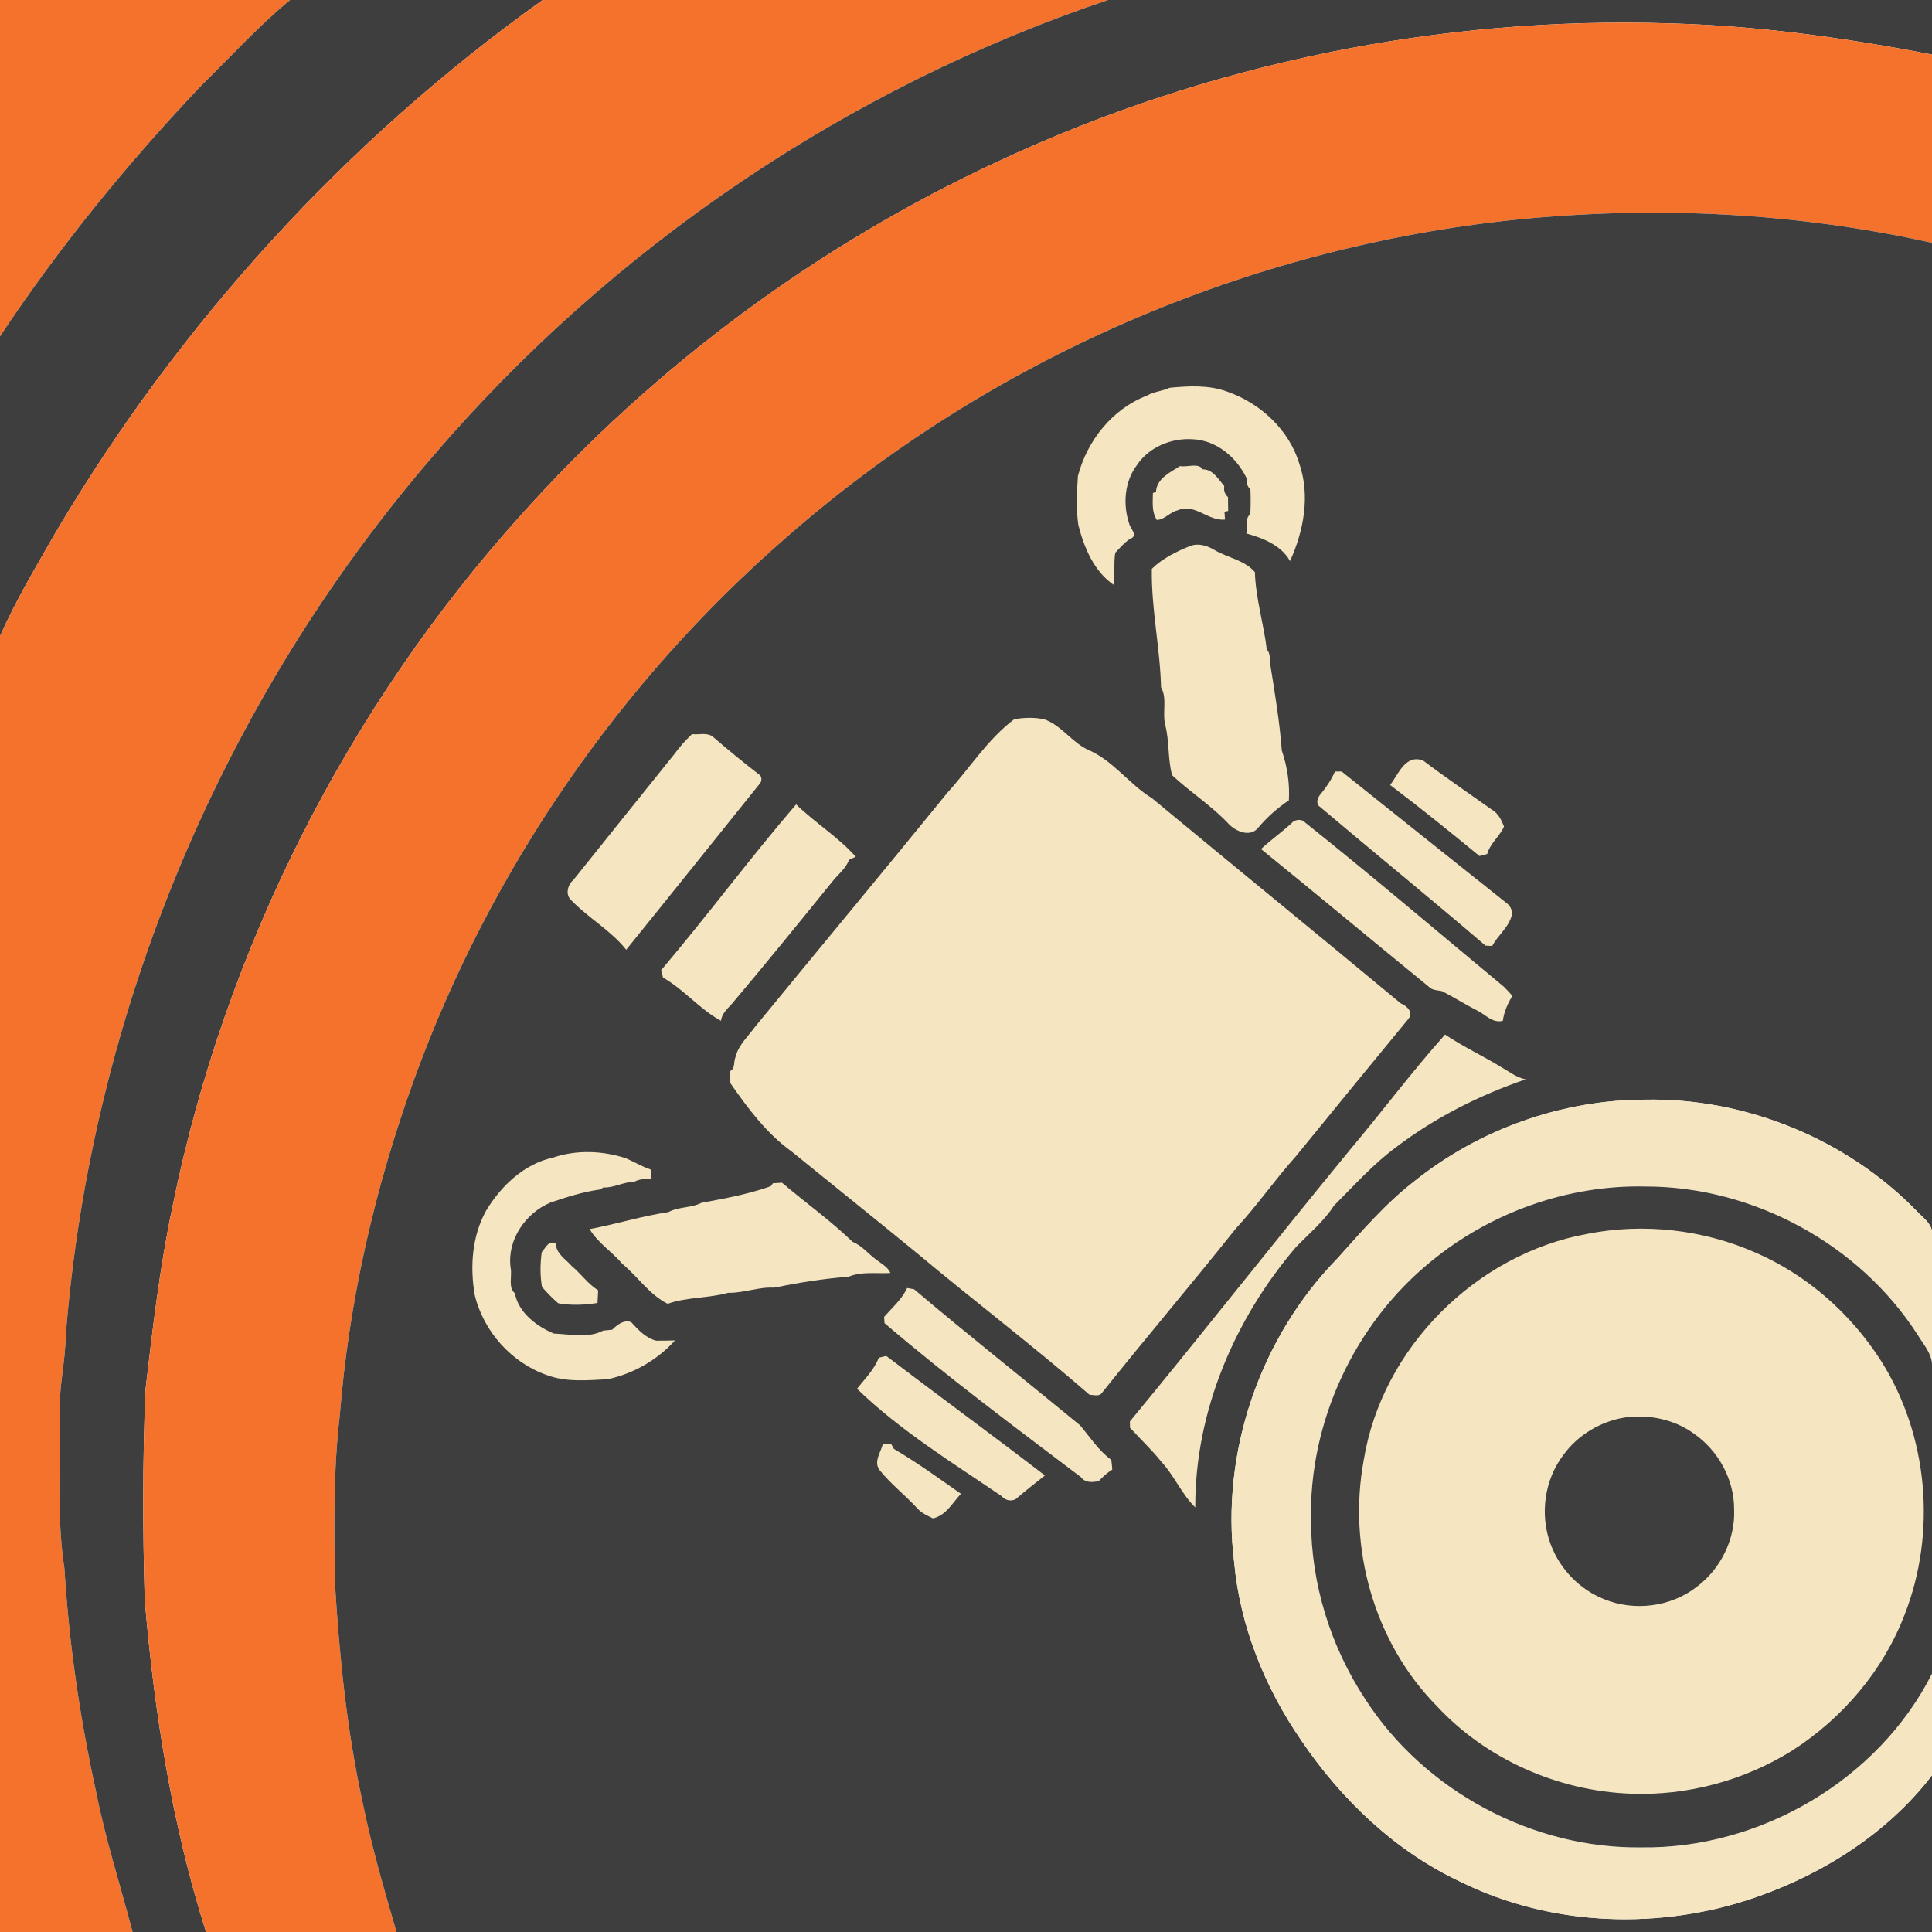
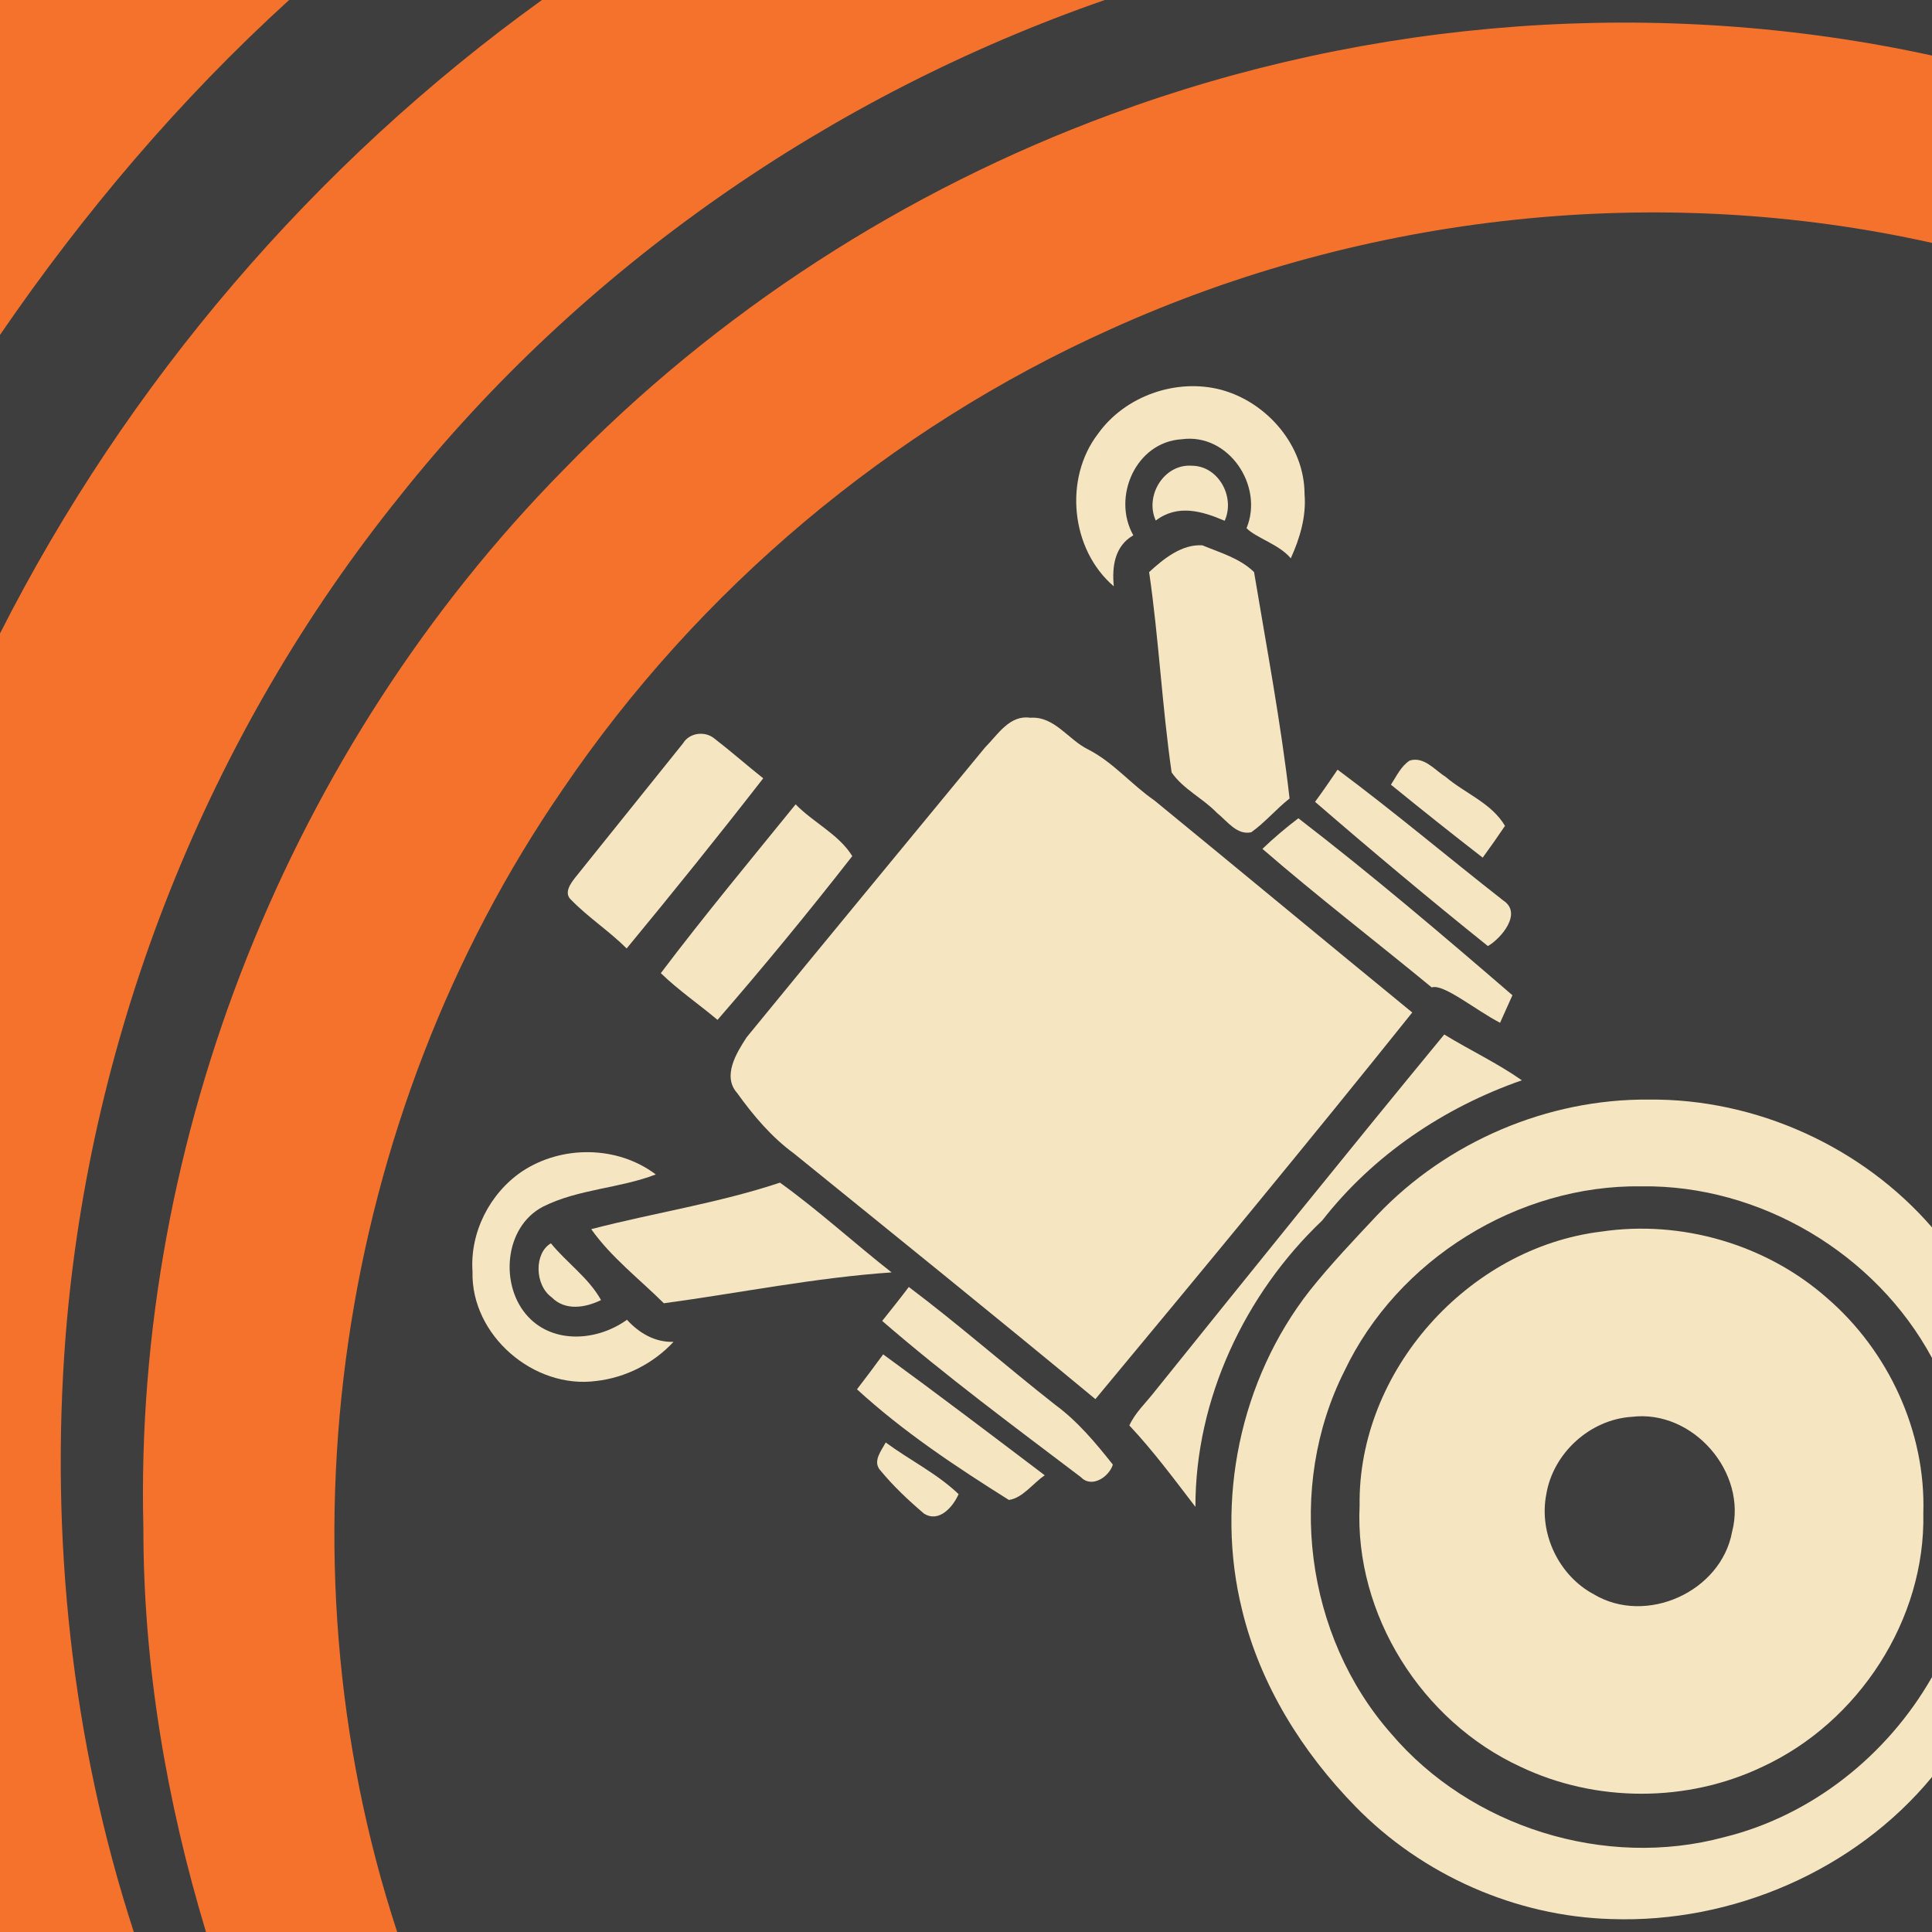
- <svg xmlns="http://www.w3.org/2000/svg" width="512pt" height="512pt" viewBox="0 0 512 512" version="1.1">
-   <path fill="#f5722c" opacity="1.00" d=" M 0.00 0.00 L 76.86 0.00 C 68.36 7.05 60.88 15.27 53.01 23.02 C 33.57 43.55 15.64 65.56 0.00 89.14 L 0.00 0.00 Z" />
-   <path fill="#3e3e3e" opacity="1.00" d=" M 76.86 0.00 L 143.82 0.00 C 91.64 37.25 47.57 85.66 14.91 140.82 C 9.71 149.95 4.23 158.98 0.00 168.61 L 0.00 89.14 C 15.64 65.56 33.57 43.55 53.01 23.02 C 60.88 15.27 68.36 7.05 76.86 0.00 Z" />
-   <path fill="#f5722c" opacity="1.00" d=" M 143.82 0.00 L 293.63 0.00 C 224.59 23.22 162.11 65.55 114.75 120.88 C 58.88 185.64 24.22 268.43 17.44 353.68 C 17.36 360.81 15.52 367.82 15.84 374.97 C 16.02 388.55 15.01 402.23 17.08 415.71 C 18.28 435.57 21.19 455.33 25.45 474.78 C 27.92 487.38 31.90 499.60 35.13 512.00 L 0.00 512.00 L 0.00 168.61 C 4.23 158.98 9.71 149.95 14.91 140.82 C 47.57 85.66 91.64 37.25 143.82 0.00 Z" />
-   <path fill="#3e3e3e" opacity="1.00" d=" M 293.63 0.00 L 512.00 0.00 L 512.00 14.46 C 489.24 10.06 466.17 6.85 442.96 6.21 C 381.81 4.20 320.23 16.76 264.78 42.64 C 216.82 64.83 173.51 96.95 138.24 136.29 C 91.84 187.74 59.56 251.77 45.74 319.67 C 42.34 335.74 40.46 352.07 38.55 368.37 C 37.79 386.91 37.81 405.48 38.36 424.03 C 40.89 453.75 45.55 483.49 54.60 512.00 L 35.13 512.00 C 31.90 499.60 27.92 487.38 25.45 474.78 C 21.19 455.33 18.28 435.57 17.08 415.71 C 15.01 402.23 16.02 388.55 15.84 374.97 C 15.52 367.82 17.36 360.81 17.44 353.68 C 24.22 268.43 58.88 185.64 114.75 120.88 C 162.11 65.55 224.59 23.22 293.63 0.00 Z" />
-   <path fill="#f5722c" opacity="1.00" d=" M 264.78 42.64 C 320.23 16.76 381.81 4.20 442.96 6.21 C 466.17 6.85 489.24 10.06 512.00 14.46 L 512.00 64.35 C 476.01 56.33 438.73 54.50 402.07 58.18 C 330.91 65.43 262.21 95.19 208.43 142.37 C 164.14 180.86 129.85 230.72 109.81 285.87 C 99.35 314.67 92.44 344.82 90.02 375.38 C 88.31 389.88 88.58 404.48 88.73 419.05 C 89.91 438.73 91.89 458.41 96.11 477.71 C 98.46 489.29 101.77 500.65 105.07 512.00 L 54.60 512.00 C 45.55 483.49 40.89 453.75 38.36 424.03 C 37.81 405.48 37.79 386.91 38.55 368.37 C 40.46 352.07 42.34 335.74 45.74 319.67 C 59.56 251.77 91.84 187.74 138.24 136.29 C 173.51 96.95 216.82 64.83 264.78 42.64 Z" />
-   <path fill="#3e3e3e" opacity="1.00" d=" M 402.07 58.18 C 438.73 54.50 476.01 56.33 512.00 64.35 L 512.00 326.25 C 511.58 323.94 509.47 322.61 508.00 320.99 C 489.37 301.84 462.64 290.92 435.96 291.42 C 414.00 291.46 392.11 299.21 374.96 312.94 C 367.27 318.86 360.92 326.27 354.47 333.46 C 333.94 354.45 323.45 384.89 327.07 414.04 C 328.63 430.98 335.21 447.22 344.81 461.17 C 355.47 476.93 369.75 490.60 387.10 498.72 C 411.38 510.69 440.40 511.58 465.80 502.62 C 483.66 496.33 500.40 485.60 512.00 470.49 L 512.00 512.00 L 105.07 512.00 C 101.77 500.65 98.46 489.29 96.11 477.71 C 91.89 458.41 89.91 438.73 88.73 419.05 C 88.58 404.48 88.31 389.88 90.02 375.38 C 92.44 344.82 99.35 314.67 109.81 285.87 C 129.85 230.72 164.14 180.86 208.43 142.37 C 262.21 95.19 330.91 65.43 402.07 58.18 Z" />
-   <path fill="#f5e5c1" opacity="1.00" d=" M 303.89 104.88 C 305.76 103.76 307.99 103.70 309.93 102.77 C 315.01 102.29 320.27 101.98 325.14 103.76 C 333.92 106.78 341.57 113.82 344.32 122.83 C 347.26 131.35 345.51 140.67 341.87 148.69 C 339.55 144.49 334.64 142.56 330.30 141.38 C 330.57 139.68 329.84 137.49 331.35 136.22 C 331.46 134.07 331.46 131.92 331.38 129.77 C 330.59 128.96 330.25 127.94 330.36 126.72 C 327.71 121.21 322.42 116.70 316.14 116.41 C 310.48 116.02 304.49 118.44 301.28 123.28 C 297.99 127.62 297.55 133.70 299.24 138.75 C 299.49 139.99 301.72 141.98 299.60 142.73 C 298.02 143.71 296.83 145.17 295.55 146.49 C 295.12 149.33 295.45 152.19 295.21 155.04 C 289.94 151.47 287.29 145.13 285.77 139.13 C 285.15 134.84 285.37 130.45 285.66 126.14 C 288.11 116.79 294.75 108.38 303.89 104.88 Z" />
-   <path fill="#f5e5c1" opacity="1.00" d=" M 312.72 123.51 C 314.61 123.90 317.60 122.54 318.73 124.39 C 321.40 124.31 322.87 127.03 324.45 128.78 C 324.25 130.02 324.58 131.00 325.43 131.73 C 325.44 132.65 325.47 134.49 325.48 135.41 L 324.50 135.61 C 324.54 136.13 324.61 137.17 324.64 137.69 C 320.19 138.18 316.56 133.23 312.11 135.24 C 310.05 135.69 308.74 137.66 306.59 137.80 C 305.19 135.73 305.50 133.16 305.53 130.67 L 306.36 130.30 C 306.50 126.74 310.40 125.05 312.72 123.51 Z" />
-   <path fill="#f5e5c1" opacity="1.00" d=" M 315.48 144.66 C 317.69 143.86 320.02 144.64 321.94 145.80 C 325.42 147.85 329.82 148.42 332.56 151.62 C 332.78 158.60 334.89 165.30 335.72 172.13 C 336.73 173.15 336.42 174.65 336.61 175.93 C 337.83 183.56 339.11 191.20 339.69 198.89 C 341.14 203.12 341.82 207.63 341.57 212.09 C 338.50 214.15 335.71 216.63 333.34 219.47 C 331.24 221.93 327.52 220.34 325.66 218.40 C 321.12 213.54 315.44 209.95 310.62 205.44 C 309.44 201.11 309.93 196.54 308.82 192.20 C 307.96 188.94 309.39 185.09 307.69 182.13 C 307.43 171.62 305.07 161.31 305.25 150.74 C 308.12 147.93 311.79 146.15 315.48 144.66 Z" />
-   <path fill="#f5e5c1" opacity="1.00" d=" M 251.07 210.08 C 256.99 203.57 261.74 195.88 268.85 190.55 C 271.54 190.18 274.35 190.03 277.00 190.71 C 281.38 192.40 284.05 196.66 288.26 198.67 C 294.95 201.47 299.19 207.80 305.28 211.53 C 327.21 229.70 349.29 247.70 371.21 265.90 C 372.83 266.53 374.74 268.34 373.18 270.09 C 363.23 282.15 353.33 294.28 343.43 306.42 C 337.87 312.60 333.16 319.49 327.50 325.59 C 315.85 340.21 303.75 354.44 292.08 369.06 C 291.34 370.22 289.85 369.63 288.75 369.64 C 273.84 356.69 258.07 344.72 242.93 332.03 C 231.93 323.01 220.81 314.13 209.77 305.15 C 203.13 300.35 198.16 293.69 193.54 287.03 C 193.54 286.23 193.54 284.62 193.54 283.82 C 194.90 283.10 194.36 281.34 194.91 280.15 C 195.66 276.99 198.15 274.80 199.98 272.26 C 216.98 251.51 234.14 230.90 251.07 210.08 Z" />
-   <path fill="#f5e5c1" opacity="1.00" d=" M 183.39 194.56 C 185.16 194.75 187.20 194.10 188.78 195.13 C 192.92 198.72 197.18 202.19 201.52 205.54 C 201.97 206.45 201.83 207.27 201.09 208.00 C 189.38 222.56 177.71 237.17 165.95 251.69 C 161.85 246.54 155.96 243.32 151.43 238.62 C 149.69 237.11 150.45 234.47 151.99 233.15 C 160.87 222.03 169.81 210.94 178.72 199.84 C 180.10 197.93 181.67 196.17 183.39 194.56 Z" />
-   <path fill="#f5e5c1" opacity="1.00" d=" M 368.40 208.03 C 370.63 205.15 372.43 199.82 377.13 201.54 C 383.12 206.07 389.31 210.27 395.42 214.62 C 397.08 215.58 397.90 217.34 398.58 219.05 C 397.41 221.68 394.89 223.51 394.13 226.31 C 393.62 226.45 392.59 226.72 392.08 226.86 C 384.30 220.45 376.43 214.12 368.40 208.03 Z" />
-   <path fill="#f5e5c1" opacity="1.00" d=" M 353.78 204.46 C 354.22 204.46 355.11 204.46 355.55 204.46 C 370.01 216.05 384.52 227.57 399.00 239.13 C 400.20 239.95 400.99 241.29 400.57 242.79 C 399.70 245.88 396.91 247.89 395.46 250.69 C 395.01 250.66 394.12 250.62 393.67 250.60 C 379.07 238.08 364.12 225.94 349.44 213.52 C 348.64 212.42 349.39 211.07 350.16 210.22 C 351.61 208.46 352.86 206.55 353.78 204.46 Z" />
-   <path fill="#f5e5c1" opacity="1.00" d=" M 175.21 257.10 C 187.43 242.71 198.69 227.48 210.98 213.18 C 216.01 218.06 222.11 221.80 226.78 227.04 C 226.33 227.25 225.45 227.66 225.00 227.87 C 224.15 230.22 222.07 231.72 220.57 233.64 C 211.77 244.50 202.98 255.34 193.96 266.02 C 192.76 267.36 191.27 268.61 191.08 270.53 C 185.43 267.47 181.27 262.23 175.71 259.07 C 175.59 258.58 175.34 257.60 175.21 257.10 Z" />
-   <path fill="#f5e5c1" opacity="1.00" d=" M 342.21 218.22 C 343.09 217.14 344.92 216.89 345.89 217.99 C 363.70 232.19 381.03 246.97 398.55 261.51 C 399.33 262.28 400.08 263.09 400.80 263.92 C 399.55 265.92 398.58 268.18 398.26 270.53 C 395.48 271.25 393.59 268.76 391.30 267.71 C 388.19 266.12 385.24 264.25 382.15 262.66 C 380.90 262.41 379.49 262.45 378.58 261.43 C 363.74 249.34 349.05 237.05 334.18 225.01 C 336.74 222.62 339.62 220.59 342.21 218.22 Z" />
-   <path fill="#f5e5c1" opacity="1.00" d=" M 357.78 304.69 C 366.26 294.59 374.19 283.99 382.95 274.17 C 387.73 277.37 392.96 279.81 397.86 282.81 C 399.95 284.00 401.89 285.55 404.30 286.04 C 392.06 290.24 380.30 296.16 369.99 304.01 C 363.91 308.48 358.87 314.17 353.53 319.49 C 350.82 323.71 346.91 326.90 343.46 330.48 C 327.15 349.53 316.64 374.20 316.76 399.49 C 313.11 395.88 311.19 391.06 307.72 387.32 C 305.18 384.14 302.18 381.37 299.46 378.36 C 299.45 377.94 299.44 377.10 299.44 376.69 C 319.10 352.87 338.16 328.54 357.78 304.69 Z" />
-   <path fill="#f5e5c1" opacity="1.00" d=" M 374.96 312.94 C 392.11 299.21 414.00 291.46 435.96 291.42 C 462.64 290.92 489.37 301.84 508.00 320.99 C 509.47 322.61 511.58 323.94 512.00 326.25 L 512.00 361.43 C 511.80 358.49 509.70 356.26 508.27 353.85 C 492.82 329.72 464.65 314.41 436.04 314.43 C 415.52 313.97 394.98 321.30 379.16 334.35 C 358.93 350.84 346.83 376.88 347.43 402.99 C 347.44 419.69 352.61 436.35 361.80 450.29 C 377.49 474.62 406.09 489.97 435.02 489.58 C 466.46 489.99 497.78 471.72 512.00 443.54 L 512.00 470.49 C 500.40 485.60 483.66 496.33 465.80 502.62 C 440.40 511.58 411.38 510.69 387.10 498.72 C 369.75 490.60 355.47 476.93 344.81 461.17 C 335.21 447.22 328.63 430.98 327.07 414.04 C 323.45 384.89 333.94 354.45 354.47 333.46 C 360.92 326.27 367.27 318.86 374.96 312.94 Z" />
-   <path fill="#f5e5c1" opacity="1.00" d=" M 146.58 306.77 C 152.80 304.66 159.70 304.93 165.90 306.96 C 168.09 307.91 170.13 309.17 172.41 309.92 C 172.56 310.70 172.64 311.50 172.66 312.31 C 171.10 312.43 169.47 312.41 168.05 313.19 C 165.20 313.21 162.71 314.82 159.83 314.70 L 159.11 315.22 C 154.54 315.82 150.17 317.24 145.83 318.71 C 139.21 321.52 134.35 328.61 135.31 335.92 C 135.79 338.08 134.57 341.26 136.45 342.72 C 137.37 347.83 142.18 351.49 146.79 353.41 C 151.05 353.57 156.00 354.70 159.84 352.63 C 160.44 352.57 161.63 352.45 162.23 352.39 C 163.61 351.08 165.22 349.69 167.26 350.37 C 169.16 352.44 171.08 354.55 173.87 355.30 C 175.54 355.30 177.21 355.28 178.88 355.23 C 174.19 360.40 167.88 364.05 161.04 365.51 C 155.74 365.78 150.21 366.34 145.12 364.48 C 135.63 361.23 128.16 352.93 125.81 343.19 C 124.52 335.69 125.08 327.62 128.81 320.86 C 132.78 314.27 138.89 308.44 146.58 306.77 Z" />
-   <path fill="#f5e5c1" opacity="1.00" d=" M 204.84 313.57 C 205.44 313.53 206.64 313.46 207.24 313.43 C 213.43 318.71 220.13 323.46 225.96 329.12 C 228.46 330.10 230.11 332.33 232.26 333.85 C 233.58 334.91 235.26 335.72 235.97 337.36 C 232.26 337.57 228.39 336.89 224.86 338.35 C 218.26 338.85 211.63 339.92 205.16 341.24 C 200.97 341.01 197.12 342.70 192.97 342.61 C 187.72 344.08 182.04 343.71 176.93 345.52 C 172.11 343.10 169.06 338.37 164.97 334.98 C 162.24 331.74 158.42 329.41 156.26 325.72 C 163.25 324.43 170.09 322.25 177.11 321.23 C 179.79 319.76 183.23 320.16 185.92 318.75 C 192.06 317.63 198.35 316.46 204.25 314.36 L 204.84 313.57 Z" />
-   <path fill="#3e3e3e" opacity="1.00" d=" M 379.16 334.35 C 394.98 321.30 415.52 313.97 436.04 314.43 C 464.65 314.41 492.82 329.72 508.27 353.85 C 509.70 356.26 511.80 358.49 512.00 361.43 L 512.00 443.54 C 497.78 471.72 466.46 489.99 435.02 489.58 C 406.09 489.97 377.49 474.62 361.80 450.29 C 352.61 436.35 347.44 419.69 347.43 402.99 C 346.83 376.88 358.93 350.84 379.16 334.35 Z" />
-   <path fill="#f5e5c1" opacity="1.00" d=" M 420.74 326.97 C 435.60 324.06 451.29 325.84 465.15 331.92 C 478.81 337.80 490.43 348.07 498.44 360.55 C 511.01 380.34 513.27 406.10 504.75 427.88 C 499.08 442.71 488.29 455.37 474.97 463.91 C 462.21 471.90 447.03 475.96 431.99 475.34 C 412.81 474.58 393.91 466.26 380.80 452.16 C 364.13 435.28 357.10 410.06 361.41 386.91 C 366.25 357.21 391.17 332.30 420.74 326.97 Z" />
-   <path fill="#f5e5c1" opacity="1.00" d=" M 143.57 331.83 C 144.57 330.76 145.34 328.59 147.29 329.51 C 147.34 332.22 149.90 333.68 151.51 335.51 C 153.95 337.55 155.80 340.25 158.51 341.95 C 158.47 342.79 158.38 344.46 158.34 345.30 C 154.89 345.84 151.38 346.01 147.93 345.38 C 146.38 344.06 144.97 342.59 143.63 341.05 C 143.11 338.00 143.14 334.89 143.57 331.83 Z" />
-   <path fill="#f5e5c1" opacity="1.00" d=" M 240.40 341.33 C 240.86 341.42 241.79 341.60 242.26 341.68 C 256.73 353.94 271.62 365.68 286.26 377.75 C 288.88 380.88 291.15 384.43 294.50 386.88 C 294.62 387.73 294.71 388.58 294.77 389.44 C 293.44 390.28 292.27 391.34 291.19 392.49 C 289.53 392.88 287.58 392.99 286.45 391.45 C 268.89 378.15 251.14 364.97 234.41 350.65 C 234.38 350.23 234.33 349.40 234.30 348.99 C 236.45 346.54 239.01 344.34 240.40 341.33 Z" />
-   <path fill="#f5e5c1" opacity="1.00" d=" M 232.89 359.80 C 233.38 359.69 234.37 359.46 234.86 359.34 C 248.83 369.97 262.99 380.33 276.91 391.01 C 274.34 393.06 271.73 395.07 269.24 397.24 C 267.95 398.02 266.38 397.57 265.43 396.49 C 252.30 387.54 238.58 379.14 227.12 368.04 C 229.17 365.41 231.70 362.96 232.89 359.80 Z" />
-   <path fill="#3e3e3e" opacity="1.00" d=" M 430.48 375.67 C 436.89 374.74 443.70 376.11 448.97 379.98 C 455.40 384.45 459.61 392.13 459.56 400.01 C 459.90 407.98 455.92 415.92 449.52 420.62 C 442.72 425.87 433.11 427.05 425.18 423.83 C 418.69 421.28 413.40 415.86 410.97 409.32 C 407.99 401.48 409.25 392.11 414.41 385.45 C 418.21 380.25 424.14 376.73 430.48 375.67 Z" />
-   <path fill="#f5e5c1" opacity="1.00" d=" M 233.93 382.79 C 234.66 382.73 235.40 382.68 236.13 382.63 C 236.33 382.97 236.72 383.65 236.91 383.99 C 243.05 387.58 248.83 391.79 254.66 395.87 C 252.41 398.26 250.72 401.61 247.25 402.38 C 245.81 401.67 244.29 401.03 243.19 399.83 C 240.00 396.32 236.19 393.40 233.20 389.71 C 231.39 387.47 233.35 385.04 233.93 382.79 Z" />
+ <svg xmlns="http://www.w3.org/2000/svg" width="1280" height="1280" viewBox="0 0 1024 1024" version="1.1" id="svg2">
+   <defs id="defs58" />
+   <rect style="fill:#3e3e3e;fill-opacity:1;fill-rule:nonzero;stroke:none" id="rect3038" width="1024" height="1024" x="0" y="0" />
+   <path style="fill:#f5722c" d="M 0,0 153.24,0 C 95.26,52.74 44.28,112.88 0,177.5 L 0,0 z" id="path3005" />
+   <path style="fill:#f5722c" d="M 287.24,0 585.56,0 C 440,50.56 308.52,141.74 212.4,262.38 c -101.98,126.34 -164.74,283.82 -177.62,445.68 -8.26,106.32 3.1,214.42 36.14,315.94 L 0,1024 0,335.76 C 67.26,203.08 166.5,86.9 287.24,0 z" id="path3007" />
+   <path style="fill:#f5722c" d="M 588.7,60.66 C 726.94,9.42 879.88,-2.02 1024,29.44 l 0,99.3 C 879,96.32 723.8,113.28 588.56,174.52 c -116.78,52.42 -218.4,137.9 -290.26,243.8 -120.08,174.24 -153.82,404.54 -87.78,605.68 l -101.34,0 C 88.26,954.76 75.94,882.42 76,810 c -5.24,-206.84 77.72,-413.88 222.84,-561.16 C 379.7,165.4 479.72,100.82 588.7,60.66 z" id="path3009" />
+   <path style="fill:#f5e5c1" d="m 581.92,229.98 c 14.32,-20.14 41.6,-29.7 65.42,-23.36 24.34,6.64 44.08,29.6 44.1,55.3 0.98,11.84 -2.46,23.34 -7.3,34 -6.14,-7.44 -18.768,-10.972 -23.44,-16 9.26,-22.4 -9.5,-50.54 -34.38,-47.1 -24.2,1.42 -37.12,30.58 -25.64,50.9 -9.9,5.72 -11.38,16.58 -10.34,27.04 -22.82,-19.42 -26.6,-57.08 -8.42,-80.78 z" id="path3011" />
+   <path style="fill:#f5e5c1" d="m 612.58,275.9 c -5.98,-13.1 4.34,-30.1 19.08,-29.06 14.22,0.06 23.14,16.64 17.44,29.18 -12.18,-5.22 -24.94,-8.88 -36.52,-0.12 z" id="path3013" />
+   <path style="fill:#f5e5c1" d="m 609.06,303.22 c 7.66,-7.04 17.24,-14.84 28.18,-14.2 9.42,3.88 20.08,6.92 27.44,14.22 6.64,39.82 14.2,79.78 18.82,119.98 -7.12,5.58 -12.96,12.68 -20.32,17.9 -7.66,1.68 -12.8,-6.02 -18.1,-10.2 -7.44,-7.78 -18.02,-12.66 -24.1,-21.54 -5.06,-35.22 -6.8,-70.92 -11.92,-106.16 z" id="path3015" />
+   <path style="fill:#f5e5c1" d="m 522.12,396.14 c 6.7,-6.7 12.92,-17.32 23.92,-15.72 12.9,-0.92 20.16,11.66 30.66,16.78 13.32,6.78 22.9,18.6 35.1,27 45.66,37.38 91.06,75.08 136.72,112.44 -55.16,68.92 -111.52,137.02 -167.94,204.92 -52.92,-43.82 -106.44,-86.96 -159.82,-130.22 -11.92,-8.72 -21.5,-20.12 -30.08,-32.04 -7.96,-8.98 -0.32,-21.26 5.06,-29.52 41.98,-51.34 84.24,-102.44 126.38,-153.64 z" id="path3017" />
+   <path style="fill:#f5e5c1" d="m 362.02,393.98 c 3.42,-5.68 11.6,-6.68 16.6,-2.56 8.82,6.8 17.18,14.18 25.9,21.1 -23.64,30.42 -47.84,60.46 -72.38,90.18 -9.22,-9.2 -20.24,-16.34 -29.32,-25.66 -4.2,-3.6 -0.44,-8.74 2.12,-12 19.04,-23.68 38.04,-47.4 57.08,-71.06 z" id="path3019" />
+   <path style="fill:#f5e5c1" d="m 747.18,403.1 c 7.6,-2.3 13.26,5.04 19.04,8.66 10.34,8.82 24.26,13.82 31.46,25.96 -3.82,5.7 -7.78,11.3 -11.82,16.84 -16.38,-12.68 -32.58,-25.58 -48.64,-38.66 2.98,-4.48 5.3,-9.8 9.96,-12.8 z" id="path3021" />
+   <path style="fill:#f5e5c1" d="m 708.94,407.94 c 29.92,22.26 58.46,46.36 87.82,69.34 10.34,6.7 -1.16,20.12 -8.14,24.16 -31,-24.86 -61.54,-50.46 -91.62,-76.46 4.14,-5.56 8.02,-11.32 11.94,-17.04 z" id="path3023" />
+   <path style="fill:#f5e5c1" d="m 350.24,515.8 c 22.96,-30.42 47.44,-59.84 71.46,-89.48 9.4,9.66 23.04,16 30.02,27.44 -23,29.46 -46.86,58.52 -71.42,86.8 -9.94,-8.36 -20.74,-15.74 -30.06,-24.76 z" id="path3025" />
+   <path style="fill:#f5e5c1" d="m 669.12,449.92 c 6.02,-5.8 12.4,-11.18 19.04,-16.22 38.86,29.92 76.32,61.78 113.46,93.8 -2.18,4.86 -4.34,9.74 -6.56,14.6 -13.38,-7 -30.064,-20.873 -36.209,-18.746 -28.68,-23.62 -61.671,-49.074 -89.731,-73.434 z" id="path3027" />
+   <path style="fill:#f5e5c1" d="m 611.8,737.8 c 50.98,-63.36 101.98,-126.7 153.68,-189.5 13.58,8.32 28.06,15.12 41.14,24.28 -41.3,14.38 -78.8,39.66 -105.78,74.26 -41.12,39.04 -67.32,94.8 -67.24,151.84 -11.3,-14.72 -22.3,-29.62 -35.02,-43.16 3.08,-6.78 8.7,-11.92 13.22,-17.72 z" id="path3029" />
+   <path style="fill:#f5e5c1" d="m 730,643.98 c 36.98,-38.88 90.32,-61.68 144,-61.18 56.66,-0.54 112.92,24.92 150,67.74 l 0,69.22 c -29.78,-55.32 -91.1,-91.84 -154,-90.98 -65.44,-0.92 -129.28,38.72 -157.4,97.84 -31.02,61.46 -20.82,140.48 24.64,192.14 42.2,49.7 113.44,71.96 176.42,55.02 46.58,-11.4 86.7,-43.44 110.34,-84.9 l 0,52.98 c -40.94,49.62 -105.88,77.52 -169.92,75.28 -50.64,-1.38 -100.28,-23.34 -135.62,-59.6 -28.22,-28.86 -50.48,-64.46 -60.06,-103.94 -14.48,-58.06 -1.14,-122.36 35.78,-169.54 11.18,-14.02 23.56,-27.02 35.82,-40.08 z" id="path3031" />
+   <path style="fill:#f5e5c1" d="m 276.82,620.8 c 21.04,-13.9 50.48,-13.64 70.76,1.68 -19.4,7.48 -41.08,7.68 -59.82,17.1 -20.7,10.8 -23.06,42.18 -7.76,58.4 13.78,14.64 36.98,12.62 52.3,1.52 6.46,7.06 14.8,12.02 24.68,11.7 -10.64,11.48 -25.36,18.98 -40.92,20.74 -33.08,4.48 -66.5,-24.22 -65.62,-57.92 -1.44,-20.82 9.14,-41.6 26.38,-53.22 z" id="path3033" />
+   <path style="fill:#f5e5c1" d="m 313.36,651.48 c 33.24,-8.66 67.46,-13.8 100.04,-24.66 20.5,14.74 39.26,31.98 59.16,47.58 -40.48,2.78 -80.48,10.9 -120.7,16.36 -12.98,-12.88 -27.9,-24.32 -38.5,-39.28 z" id="path3035" />
+   <path style="fill:#f5e5c1" d="m 848.68,652.78 c 42.36,-6.32 87.3,6.7 119.48,35.02 32.7,28.08 52.62,70.98 51.24,114.2 1.24,56.42 -34.3,110.82 -85.2,134.4 -40,19.1 -88.4,19.08 -128.4,-0.02 -52.22,-24.1 -87.94,-80.62 -85.18,-138.38 -1,-71.34 57.54,-136.62 128.06,-145.22 m 16.1,98.18 c -22.06,1.42 -41.6,19.24 -45.2,41 -4.08,20.76 6.6,43.18 25.26,53.1 27.7,16.5 67.38,-1.42 73.2,-33.16 8.28,-31.58 -20.82,-64.98 -53.26,-60.94 z" id="path3037" />
+   <path style="fill:#f5e5c1" d="m 292.42,687.62 c -9.2,-6.64 -9.26,-23.54 -0.42,-28.64 8.34,10.28 20.02,18.3 26.56,30.08 -8.32,4.1 -18.98,5.84 -26.14,-1.44 z" id="path3039" />
+   <path style="fill:#f5e5c1" d="m 481.68,682.12 c 26.54,19.96 51.52,41.98 77.66,62.5 11.88,8.74 21.4,20.18 30.5,31.66 -1.96,6.38 -11.08,12.68 -16.88,6.7 -35.58,-27 -71.58,-53.6 -105.38,-82.86 4.74,-5.96 9.52,-11.9 14.1,-18 z" id="path3041" />
+   <path style="fill:#f5e5c1" d="m 468.1,717.84 c 28.82,21 57.22,42.58 85.64,64.1 -6.2,4.14 -11.7,12.1 -19.02,13.06 -28.06,-17.62 -55.98,-36.14 -80.5,-58.64 4.72,-6.1 9.32,-12.3 13.88,-18.52 z" id="path3043" />
+   <path style="fill:#f5e5c1" d="m 466.56,779.28 c -4.2,-4.76 0.6,-10.38 2.88,-14.74 12.7,9.36 27.22,16.46 38.64,27.38 -2.96,6.74 -10.38,15.38 -18.36,10.3 -8.26,-7.02 -16.26,-14.56 -23.16,-22.94 z" id="path3045" />
</svg>
